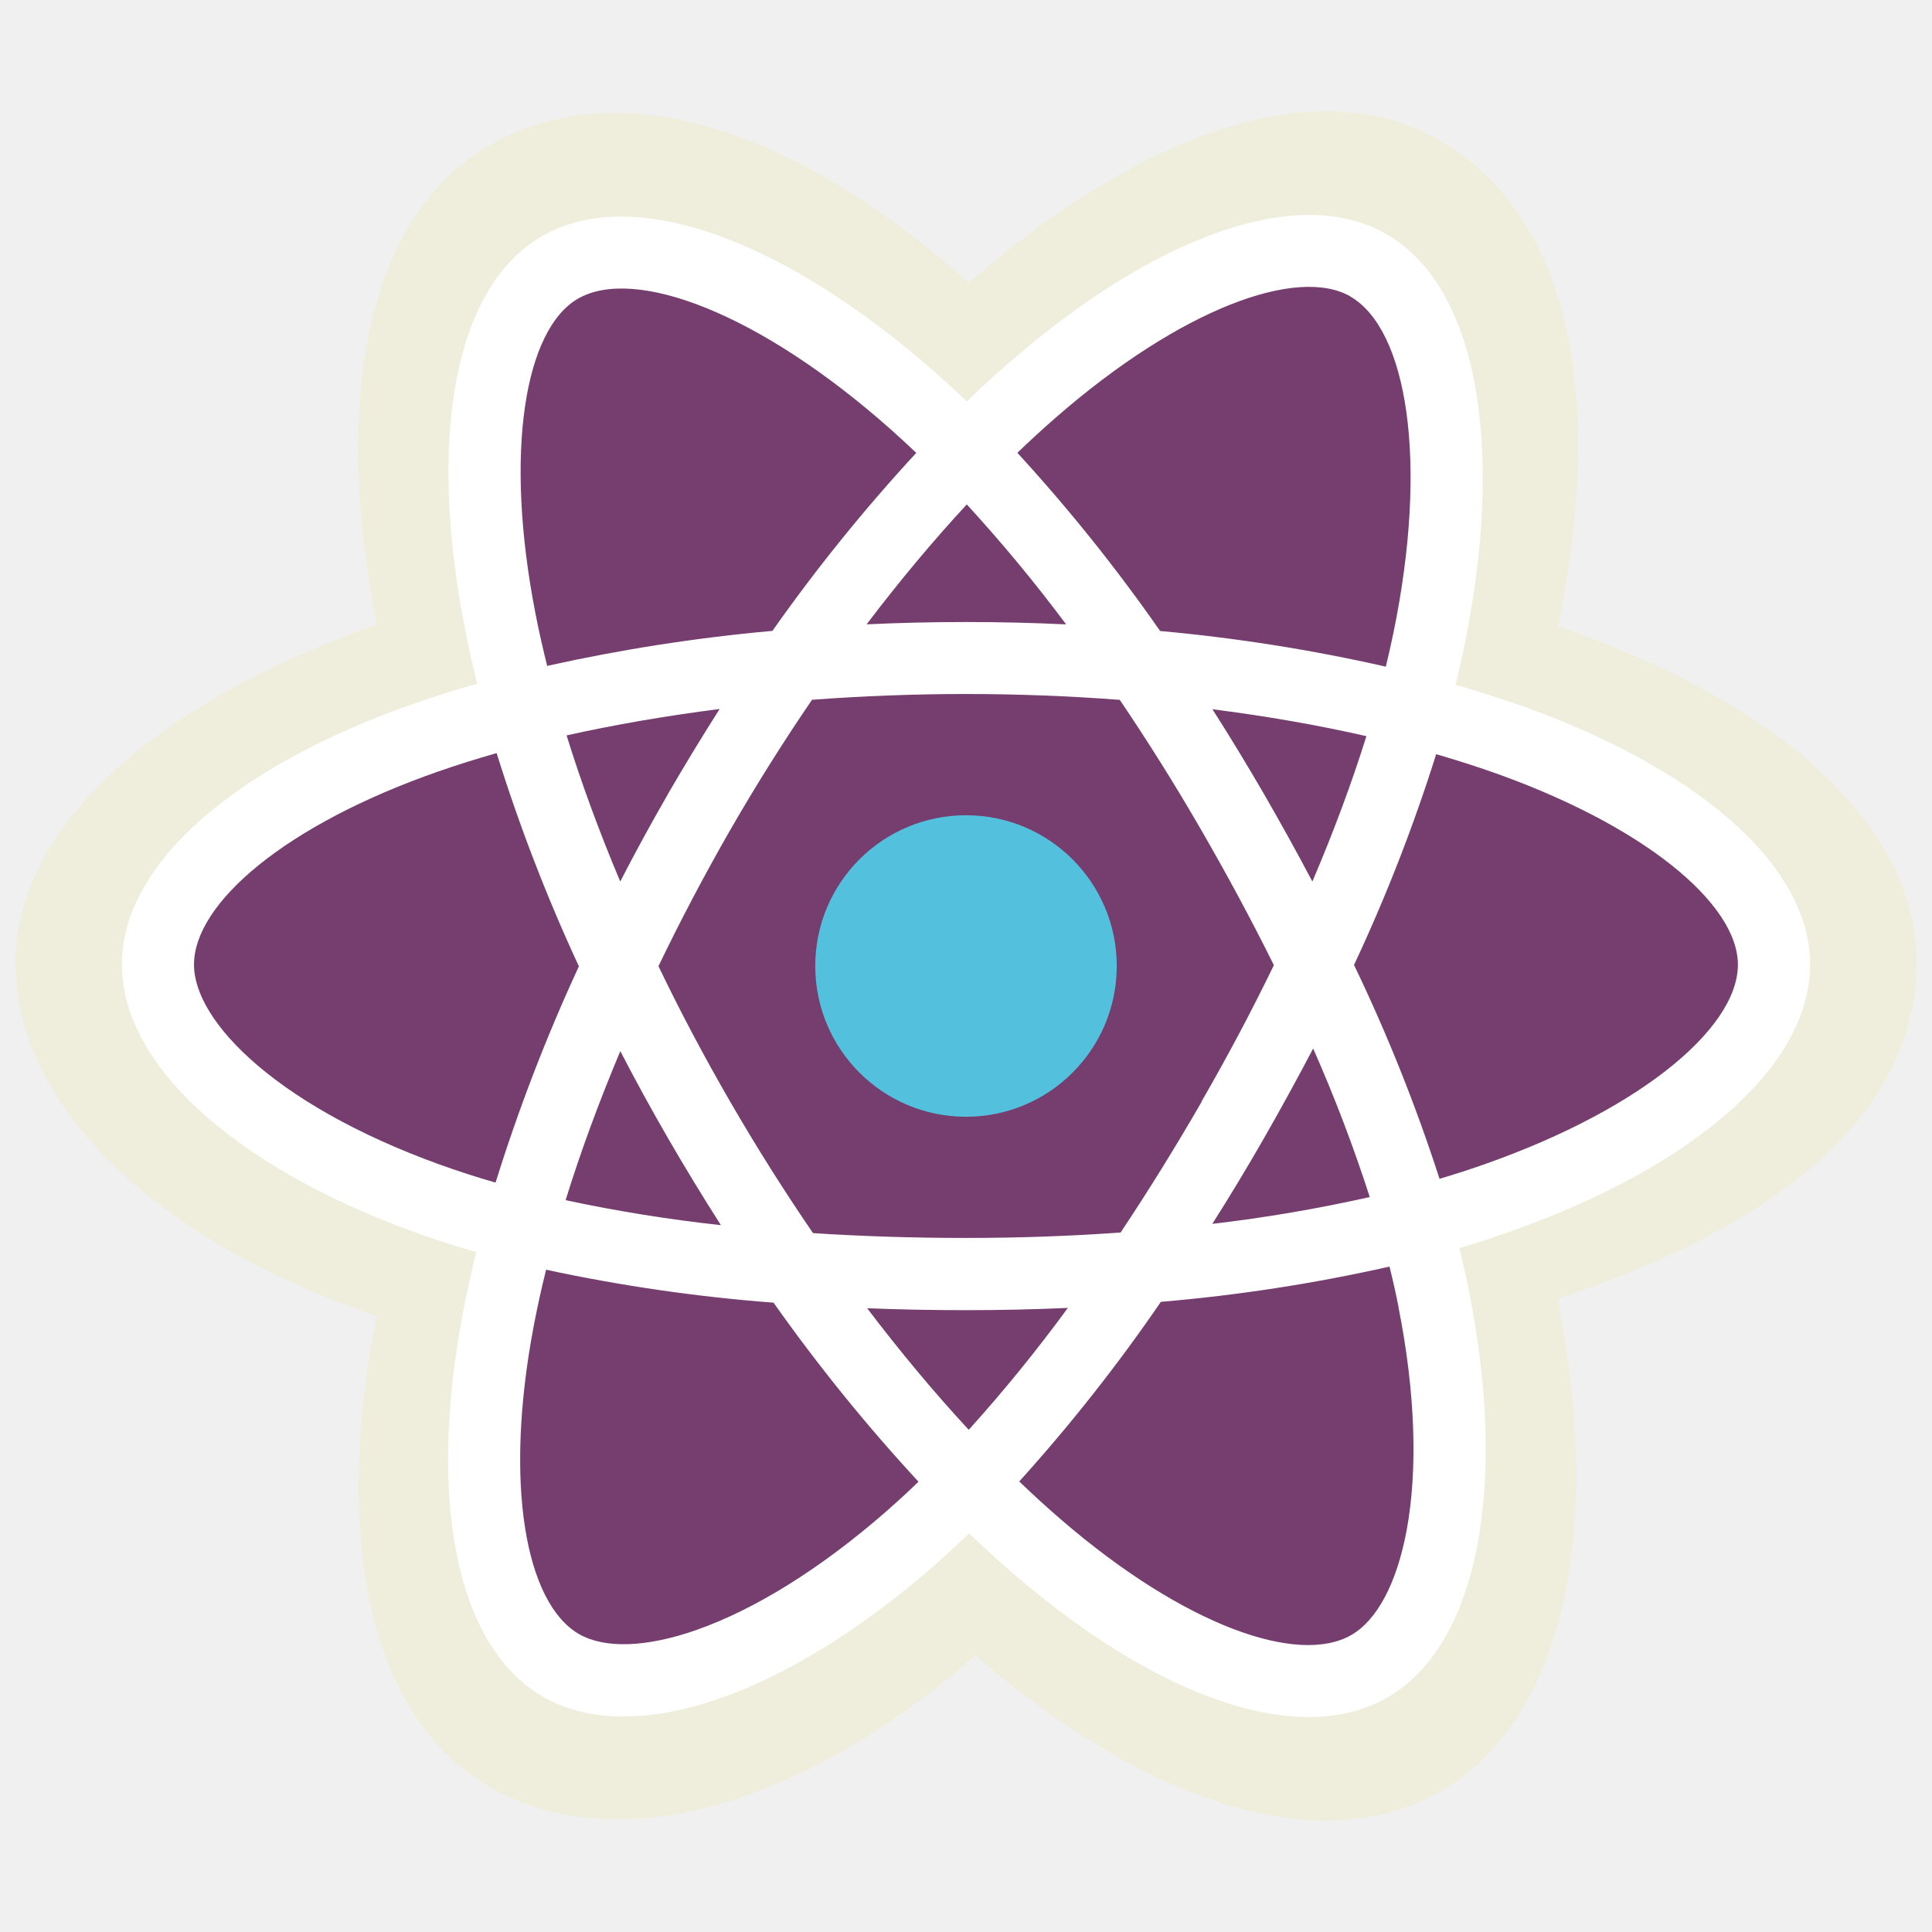
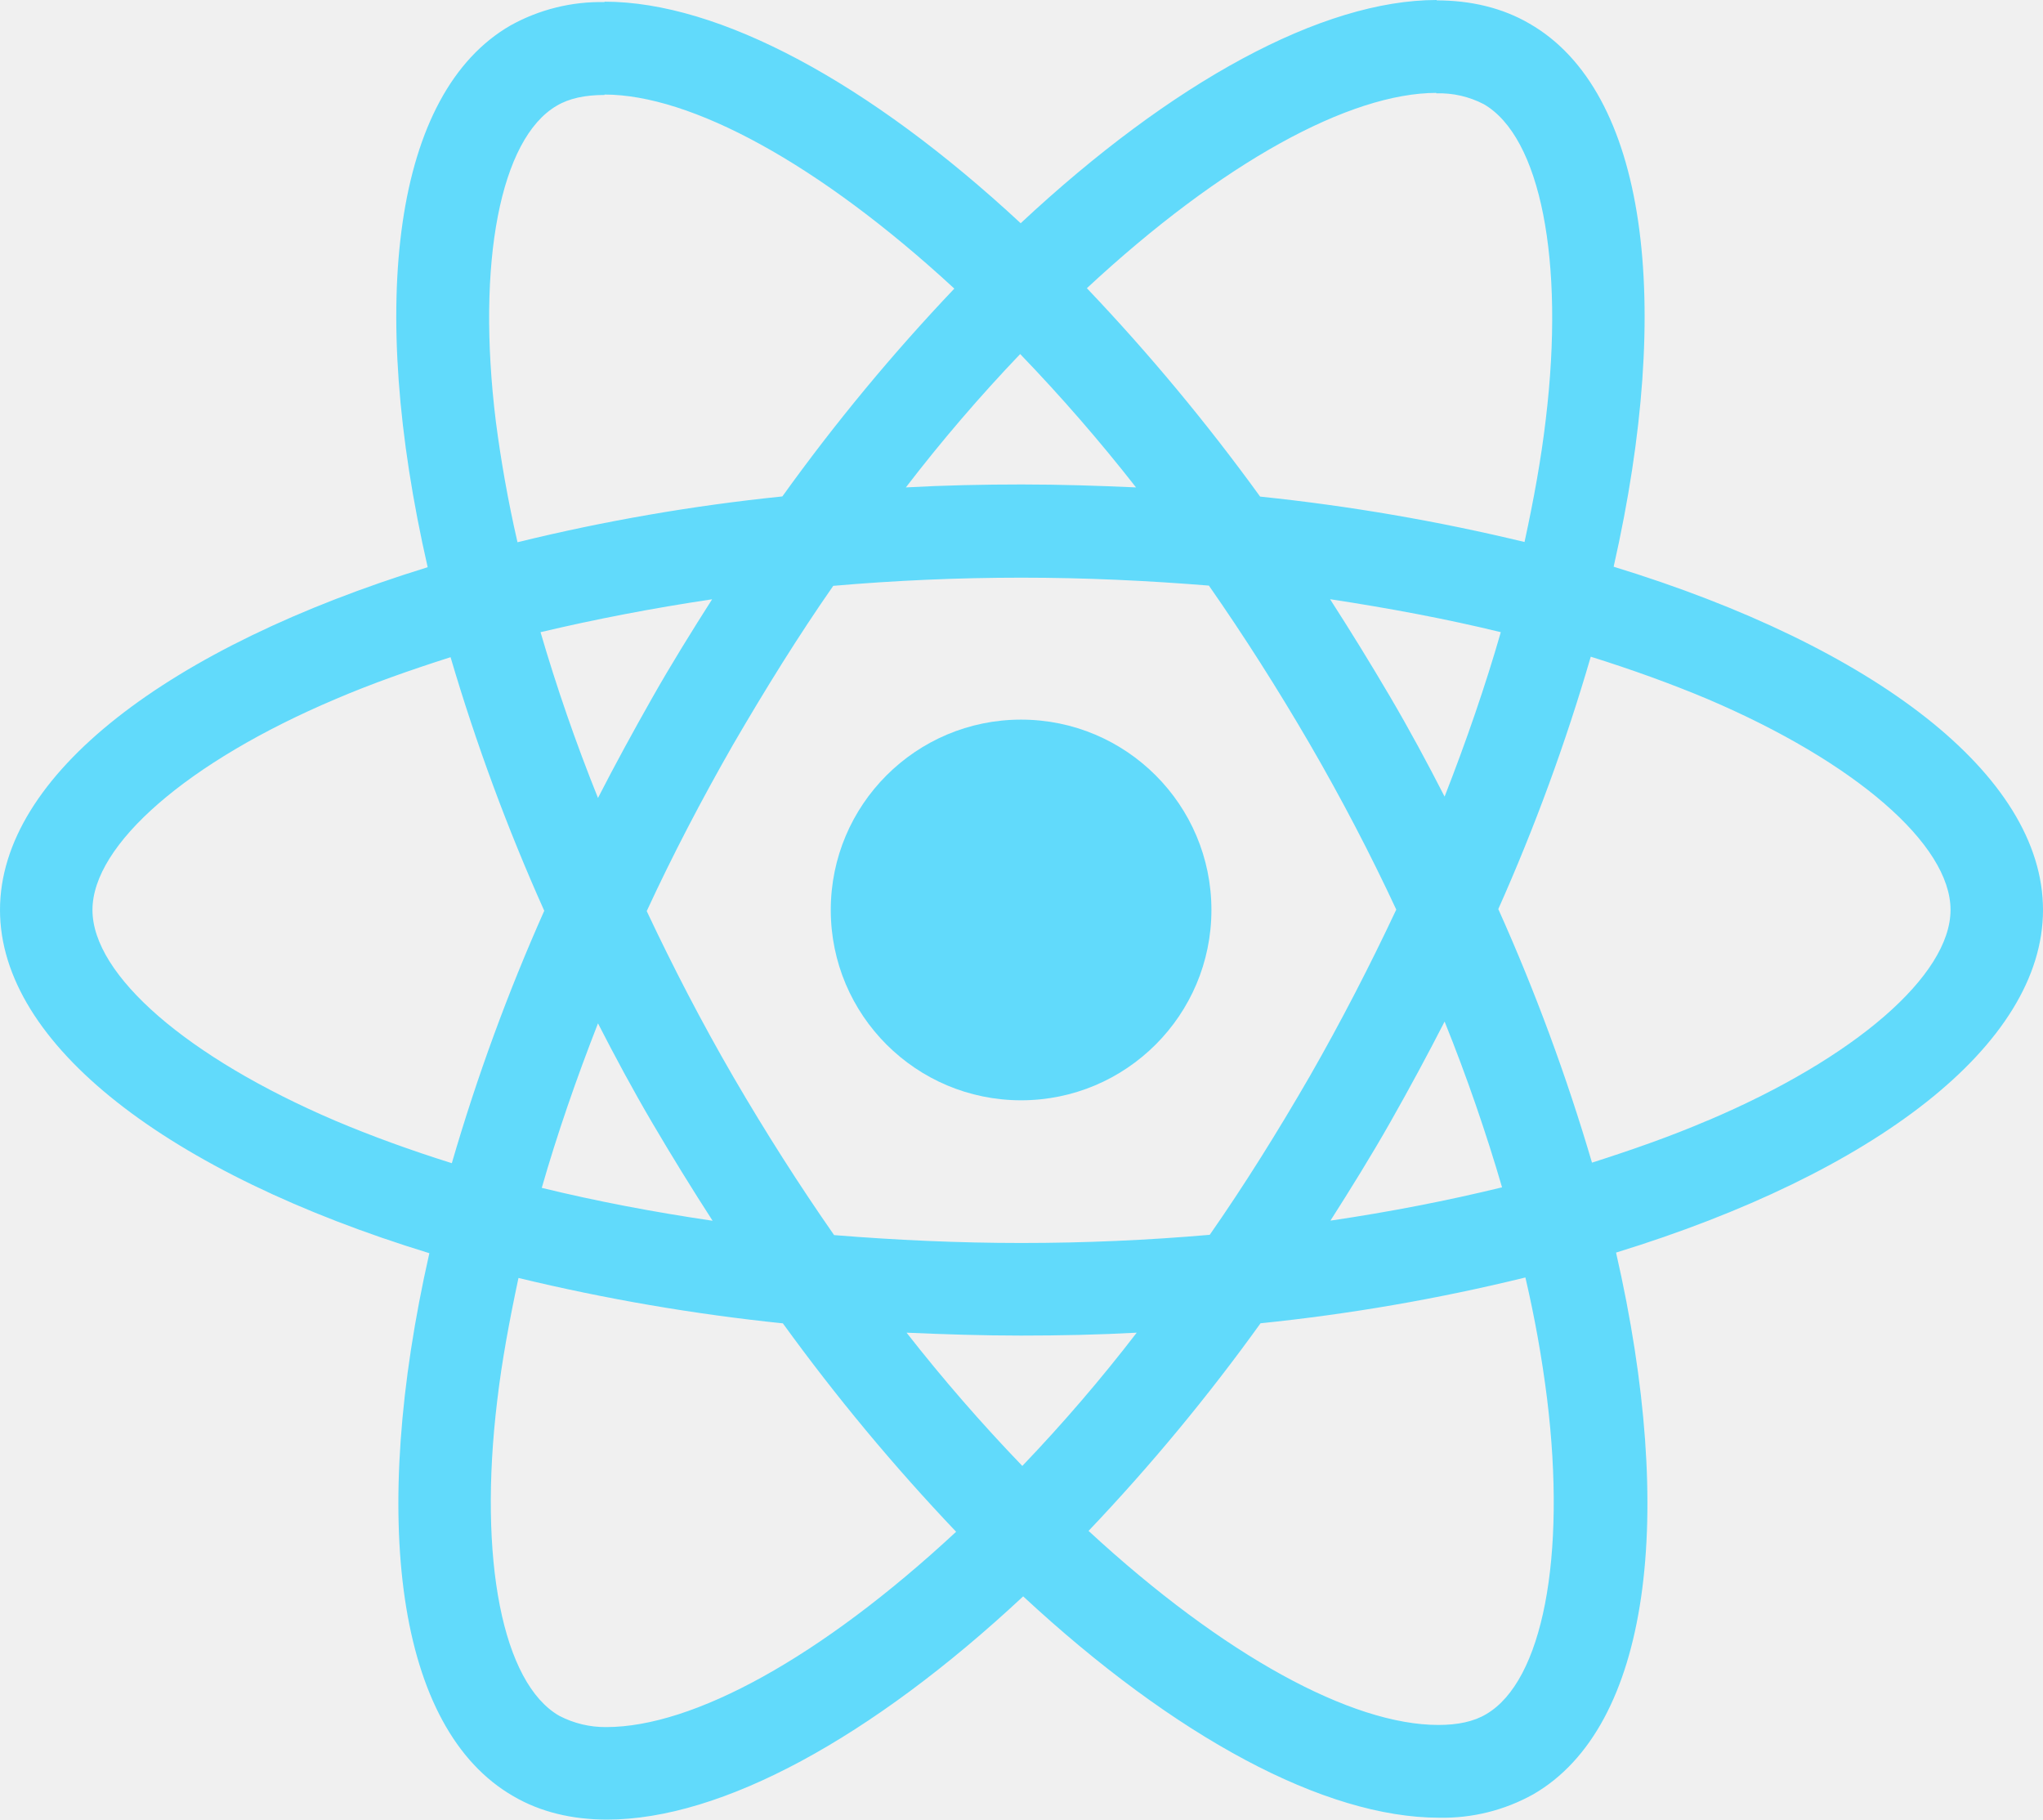
- <svg xmlns="http://www.w3.org/2000/svg" id="Layer_1" data-name="Layer 1" viewBox="0 0 512 512">
-   <path d="M4.11,255.19c0,38,37.15,73.56,95.72,93.58-11.7,58.88-2.1,106.34,30,124.83,33,19,82.06,5.85,128.66-34.89,45.43,39.1,91.34,54.48,123.38,35.94,32.93-19.06,42.94-69.74,30.92-130.46,61-20.17,95.13-50.46,95.13-89,0-37.17-37.22-69.32-95-89.21,12.94-63.23,2-109.54-31.42-128.79-32.19-18.57-78.63-2.39-124.73,37.73-48-42.58-93.94-55.58-127.3-36.27C97.27,57.27,88.1,105.59,99.83,165.56,43.24,185.29,4.11,218.17,4.11,255.19Z" style="fill:#efeedc" />
-   <path d="M400.15,186q-7-2.4-14.4-4.54,1.23-5,2.23-9.82c10.9-52.93,3.77-95.56-20.57-109.6-23.34-13.46-61.51.58-100.06,34.13-3.71,3.22-7.43,6.64-11.14,10.22q-3.72-3.55-7.42-6.85c-40.4-35.87-80.9-51-105.21-36.91-23.32,13.5-30.23,53.58-20.41,103.73q1.41,7.28,3.3,14.82c-5.73,1.63-11.26,3.36-16.55,5.21-47.37,16.51-77.62,42.4-77.62,69.24,0,27.73,32.47,55.54,81.81,72.4,3.89,1.34,7.93,2.59,12.1,3.79q-2,8.16-3.52,16c-9.36,49.28-2,88.42,21.21,101.83,24,13.85,64.33-.39,103.59-34.7,3.1-2.71,6.22-5.59,9.34-8.61q6.06,5.85,12.09,11c38,32.72,75.58,45.93,98.81,32.48,24-13.89,31.8-55.93,21.67-107.07q-1.15-5.87-2.68-12c2.83-.84,5.61-1.7,8.32-2.6,51.29-17,84.66-44.47,84.66-72.57,0-26.94-31.22-53-79.55-69.63Z" style="fill:#fff" />
-   <path d="M389,310.05c-2.45.81-5,1.59-7.51,2.35a449.32,449.32,0,0,0-22.66-56.68,448.49,448.49,0,0,0,21.77-55.85q6.87,2,13.3,4.19c41.41,14.26,66.66,35.33,66.66,51.57,0,17.29-27.27,39.74-71.56,54.42Zm-18.38,36.41c4.48,22.62,5.12,43.06,2.16,59.05-2.67,14.36-8,23.94-14.65,27.77-14.1,8.17-44.26-2.44-76.77-30.43-3.73-3.2-7.49-6.63-11.25-10.25A450.7,450.7,0,0,0,307.64,345a446.71,446.71,0,0,0,60.59-9.34q1.38,5.52,2.42,10.82ZM184.83,431.87c-13.78,4.87-24.75,5-31.38,1.18-14.11-8.14-20-39.56-12-81.7q1.38-7.25,3.27-14.86A448.47,448.47,0,0,0,205,345.22a464.47,464.47,0,0,0,38.41,47.45q-4.29,4.14-8.53,7.85c-17.36,15.17-34.75,25.94-50.08,31.35ZM120.29,309.94c-21.82-7.45-39.83-17.15-52.18-27.72-11.1-9.5-16.7-18.94-16.7-26.59,0-16.3,24.29-37.08,64.8-51.2,4.91-1.71,10.06-3.33,15.4-4.85a458,458,0,0,0,21.8,56.51,467.63,467.63,0,0,0-22.08,57.31c-3.8-1.09-7.49-2.25-11-3.46Zm21.63-147.26c-8.4-43-2.82-75.38,11.23-83.52,15-8.66,48.07,3.69,82.95,34.67q3.35,3,6.72,6.19a457.71,457.71,0,0,0-38.12,47.17,466.28,466.28,0,0,0-59.7,9.28c-1.16-4.69-2.2-9.29-3.08-13.79Zm193,47.66q-6.65-11.47-13.61-22.38c14.27,1.81,27.95,4.2,40.8,7.13-3.86,12.36-8.67,25.28-14.32,38.53q-6.09-11.55-12.87-23.28Zm-78.71-76.66a406.73,406.73,0,0,1,26.33,31.79q-13.12-.63-26.54-.63t-26.34.62c8.7-11.47,17.6-22.12,26.55-31.78ZM177,210.47q-6.63,11.5-12.63,23.14c-5.57-13.2-10.33-26.18-14.22-38.72,12.77-2.85,26.38-5.19,40.56-7q-7,11-13.71,22.54Zm14.12,114.22a410.48,410.48,0,0,1-41.23-6.63c3.95-12.76,8.82-26,14.5-39.5q6,11.6,12.68,23.15h0q6.81,11.75,14,23Zm65.61,54.23c-9.06-9.78-18.09-20.59-26.92-32.22q12.85.51,26.18.51,13.68,0,27-.6a405,405,0,0,1-26.27,32.31ZM348,277.87a404.75,404.75,0,0,1,15,39.36,405.74,405.74,0,0,1-41.73,7.11q7-11,13.73-22.76t13-23.71ZM318.44,292c-7,12.12-14.18,23.7-21.47,34.63-13.27.95-27,1.44-41,1.44s-27.47-.44-40.51-1.28c-7.58-11.07-14.92-22.68-21.87-34.69h0c-6.94-12-13.31-24-19.09-36.05,5.77-12,12.14-24.11,19-36.06h0c6.91-12,14.18-23.54,21.69-34.54,13.31-1,27-1.53,40.74-1.53h0c13.85,0,27.51.53,40.82,1.55,7.39,10.92,14.62,22.43,21.55,34.42s13.46,24.12,19.29,35.89c-5.81,12-12.24,24.11-19.22,36.22ZM357.86,78.59c15,8.64,20.81,43.49,11.4,89.18-.6,2.92-1.28,5.89-2,8.9a456.7,456.7,0,0,0-59.82-9.45A450.67,450.67,0,0,0,269.61,120c3.43-3.3,6.87-6.46,10.29-9.43,33-28.75,63.9-40.1,78-32Z" style="fill:#753e6e" />
-   <path d="M256,216.05A39.95,39.95,0,1,1,216.05,256,39.95,39.95,0,0,1,256,216.05" style="fill:#53c1de" />
+ <svg xmlns="http://www.w3.org/2000/svg" id="Layer_2" data-name="Layer 2" viewBox="0 0 500 445.27">
+   <path d="M506.05,254.85c0-33.12-41.48-64.51-105.08-84,14.68-64.82,8.16-116.39-20.58-132.9-6.63-3.87-14.37-5.7-22.83-5.7V55a23.63,23.63,0,0,1,11.62,2.65c13.86,8,19.87,38.22,15.18,77.15-1.12,9.58-2.95,19.67-5.2,30a493,493,0,0,0-64.71-11.11,496.61,496.61,0,0,0-42.4-51c33.23-30.88,64.41-47.8,85.61-47.8V32.16h0c-28,0-64.72,20-101.81,54.63C218.75,52.34,182.06,32.57,154,32.57V55.3c21.1,0,52.39,16.82,85.61,47.49a481.1,481.1,0,0,0-42.09,50.86,475.83,475.83,0,0,0-64.82,11.21c-2.34-10.19-4.07-20.08-5.3-29.56-4.79-38.93,1.12-69.2,14.88-77.25,3.06-1.83,7-2.65,11.72-2.65V32.67h0a45.47,45.47,0,0,0-23,5.71c-28.64,16.51-35.06,68-20.28,132.59C47.33,190.54,6.05,221.83,6.05,254.85s41.48,64.51,105.08,84c-14.68,64.82-8.16,116.39,20.58,132.9,6.63,3.87,14.37,5.71,22.93,5.71,28,0,64.72-20,101.82-54.63C293.56,457.26,330.24,477,358.27,477a45.45,45.45,0,0,0,23-5.71c28.64-16.51,35.06-68,20.29-132.59C464.77,319.26,506.05,287.87,506.05,254.85Zm-132.69-68c-3.78,13.15-8.46,26.7-13.76,40.26-4.18-8.15-8.56-16.31-13.35-24.46s-9.69-16.1-14.68-23.85C346,181,360,183.61,373.36,186.87ZM326.68,295.41c-7.95,13.76-16.1,26.81-24.56,38.94-15.19,1.32-30.58,2-46.07,2s-30.78-.71-45.86-1.93c-8.46-12.13-16.72-25.07-24.67-38.73-7.74-13.35-14.77-26.91-21.19-40.56,6.31-13.66,13.45-27.32,21.09-40.67,8-13.76,16.1-26.8,24.56-38.93,15.19-1.32,30.58-2,46.07-2s30.78.72,45.86,1.94c8.46,12.13,16.72,25.07,24.67,38.73q11.61,20,21.19,40.56C341.35,268.41,334.32,282.06,326.68,295.41Zm32.92-13.25c5.5,13.66,10.19,27.32,14.06,40.57-13.35,3.26-27.41,6-42,8.15,5-7.85,10-15.9,14.68-24.15S355.42,290.32,359.6,282.16ZM256.25,390.91a424.58,424.58,0,0,1-28.33-32.61c9.17.4,18.55.71,28,.71s19.06-.2,28.33-.71A398.28,398.28,0,0,1,256.25,390.91Zm-75.82-60c-14.47-2.14-28.44-4.79-41.79-8.05,3.77-13.15,8.46-26.7,13.76-40.26,4.18,8.16,8.56,16.31,13.35,24.46S175.43,323.13,180.43,330.88Zm75.31-212.09a420.8,420.8,0,0,1,28.34,32.62c-9.18-.41-18.55-.72-28-.72s-19.06.21-28.33.72A398.69,398.69,0,0,1,255.74,118.79Zm-75.41,60c-5,7.85-10,15.9-14.68,24.16s-9.07,16.3-13.25,24.46c-5.5-13.66-10.19-27.32-14.06-40.57C151.69,183.71,165.75,181,180.33,178.82ZM88.09,306.42C52,291,28.68,270.85,28.68,254.85S52,218.57,88.09,203.28c8.77-3.77,18.35-7.13,28.23-10.29a491.07,491.07,0,0,0,22.93,62.06,483.72,483.72,0,0,0-22.62,61.77C106.54,313.66,97,310.19,88.09,306.42Zm54.83,145.64c-13.86-7.95-19.87-38.22-15.18-77.15,1.12-9.58,3-19.67,5.2-30a491.34,491.34,0,0,0,64.71,11.11,496.61,496.61,0,0,0,42.4,51c-33.23,30.88-64.41,47.8-85.61,47.8A24.34,24.34,0,0,1,142.92,452.06ZM384.67,374.4c4.79,38.93-1.12,69.2-14.88,77.25-3.06,1.84-7,2.65-11.72,2.65-21.1,0-52.39-16.82-85.61-47.49A481.1,481.1,0,0,0,314.55,356a475.83,475.83,0,0,0,64.82-11.21A285.9,285.9,0,0,1,384.67,374.4Zm39.24-68c-8.77,3.77-18.35,7.13-28.24,10.29a488,488,0,0,0-22.93-62.06,482.75,482.75,0,0,0,22.63-61.76c10.09,3.16,19.67,6.62,28.64,10.39,36.08,15.39,59.41,35.57,59.41,51.57S460,291.13,423.91,306.42Z" transform="translate(-6.05 -32.16)" style="fill:#61dafb" />
+   <path d="M153.93,32.57Z" transform="translate(-6.05 -32.16)" style="fill:#61dafb" />
+   <circle cx="249.9" cy="222.69" r="46.58" style="fill:#61dafb" />
+   <path d="M357.46,32.27Z" transform="translate(-6.05 -32.16)" style="fill:#61dafb" />
</svg>
